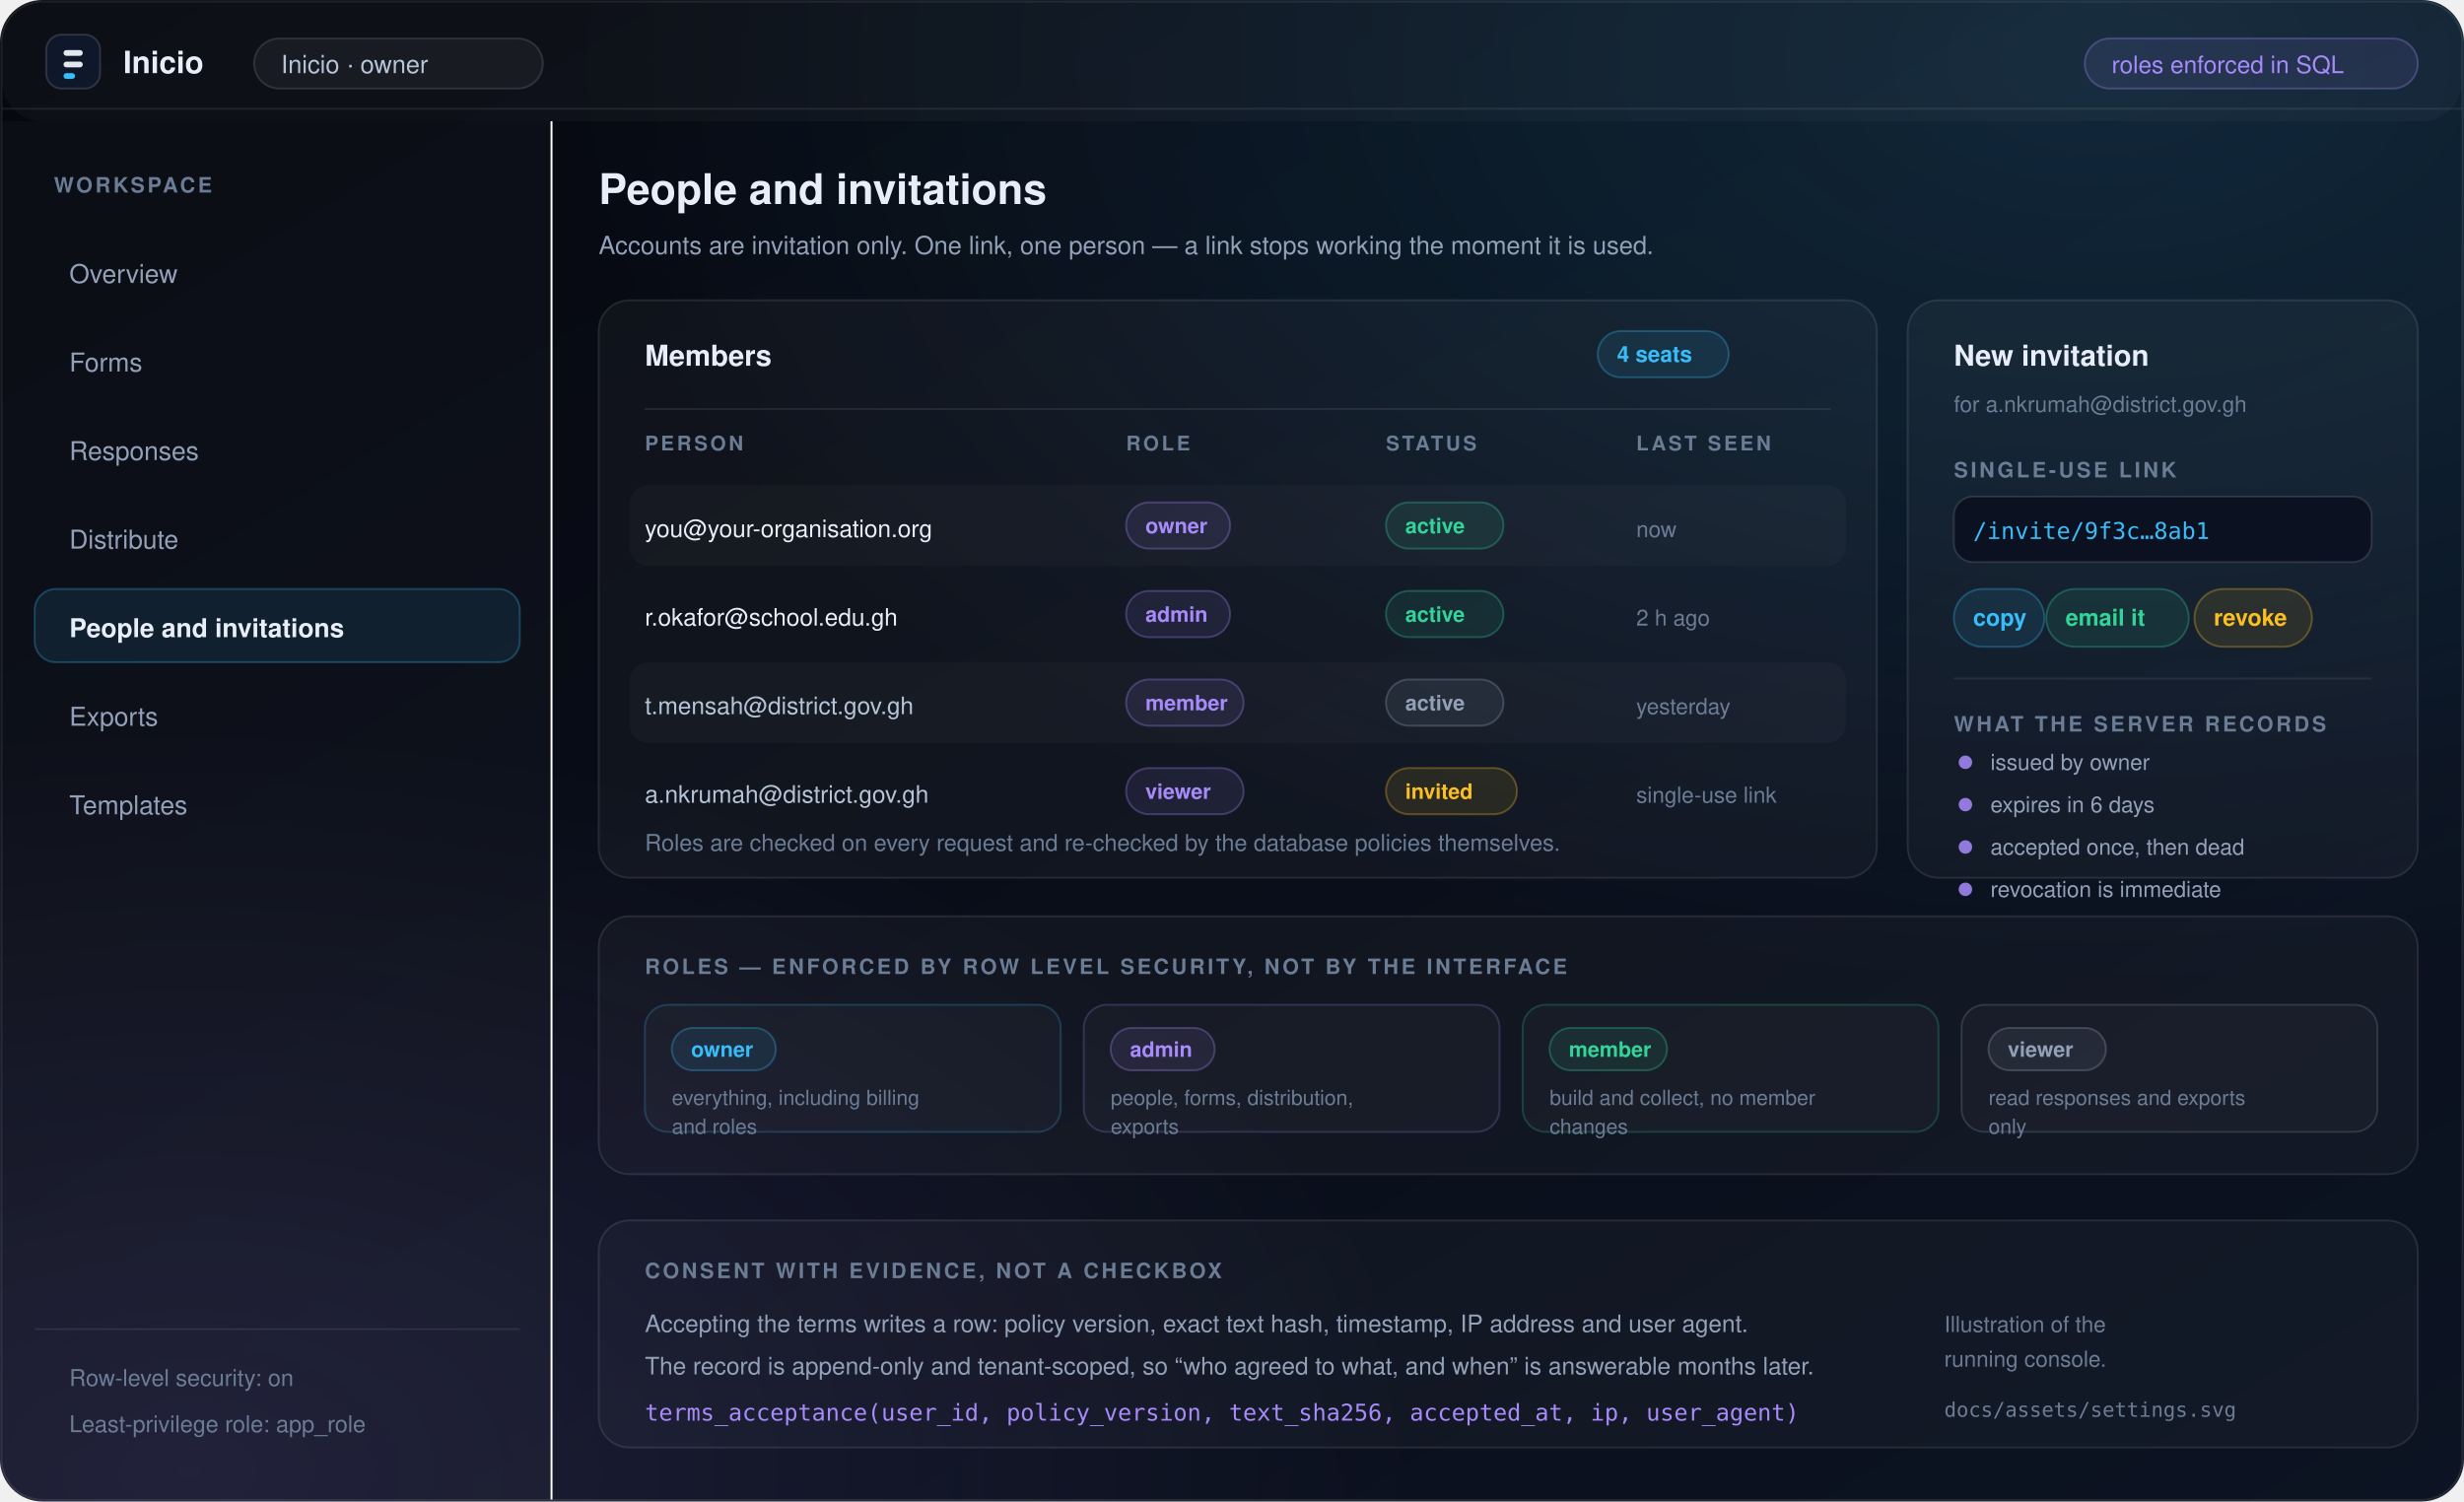
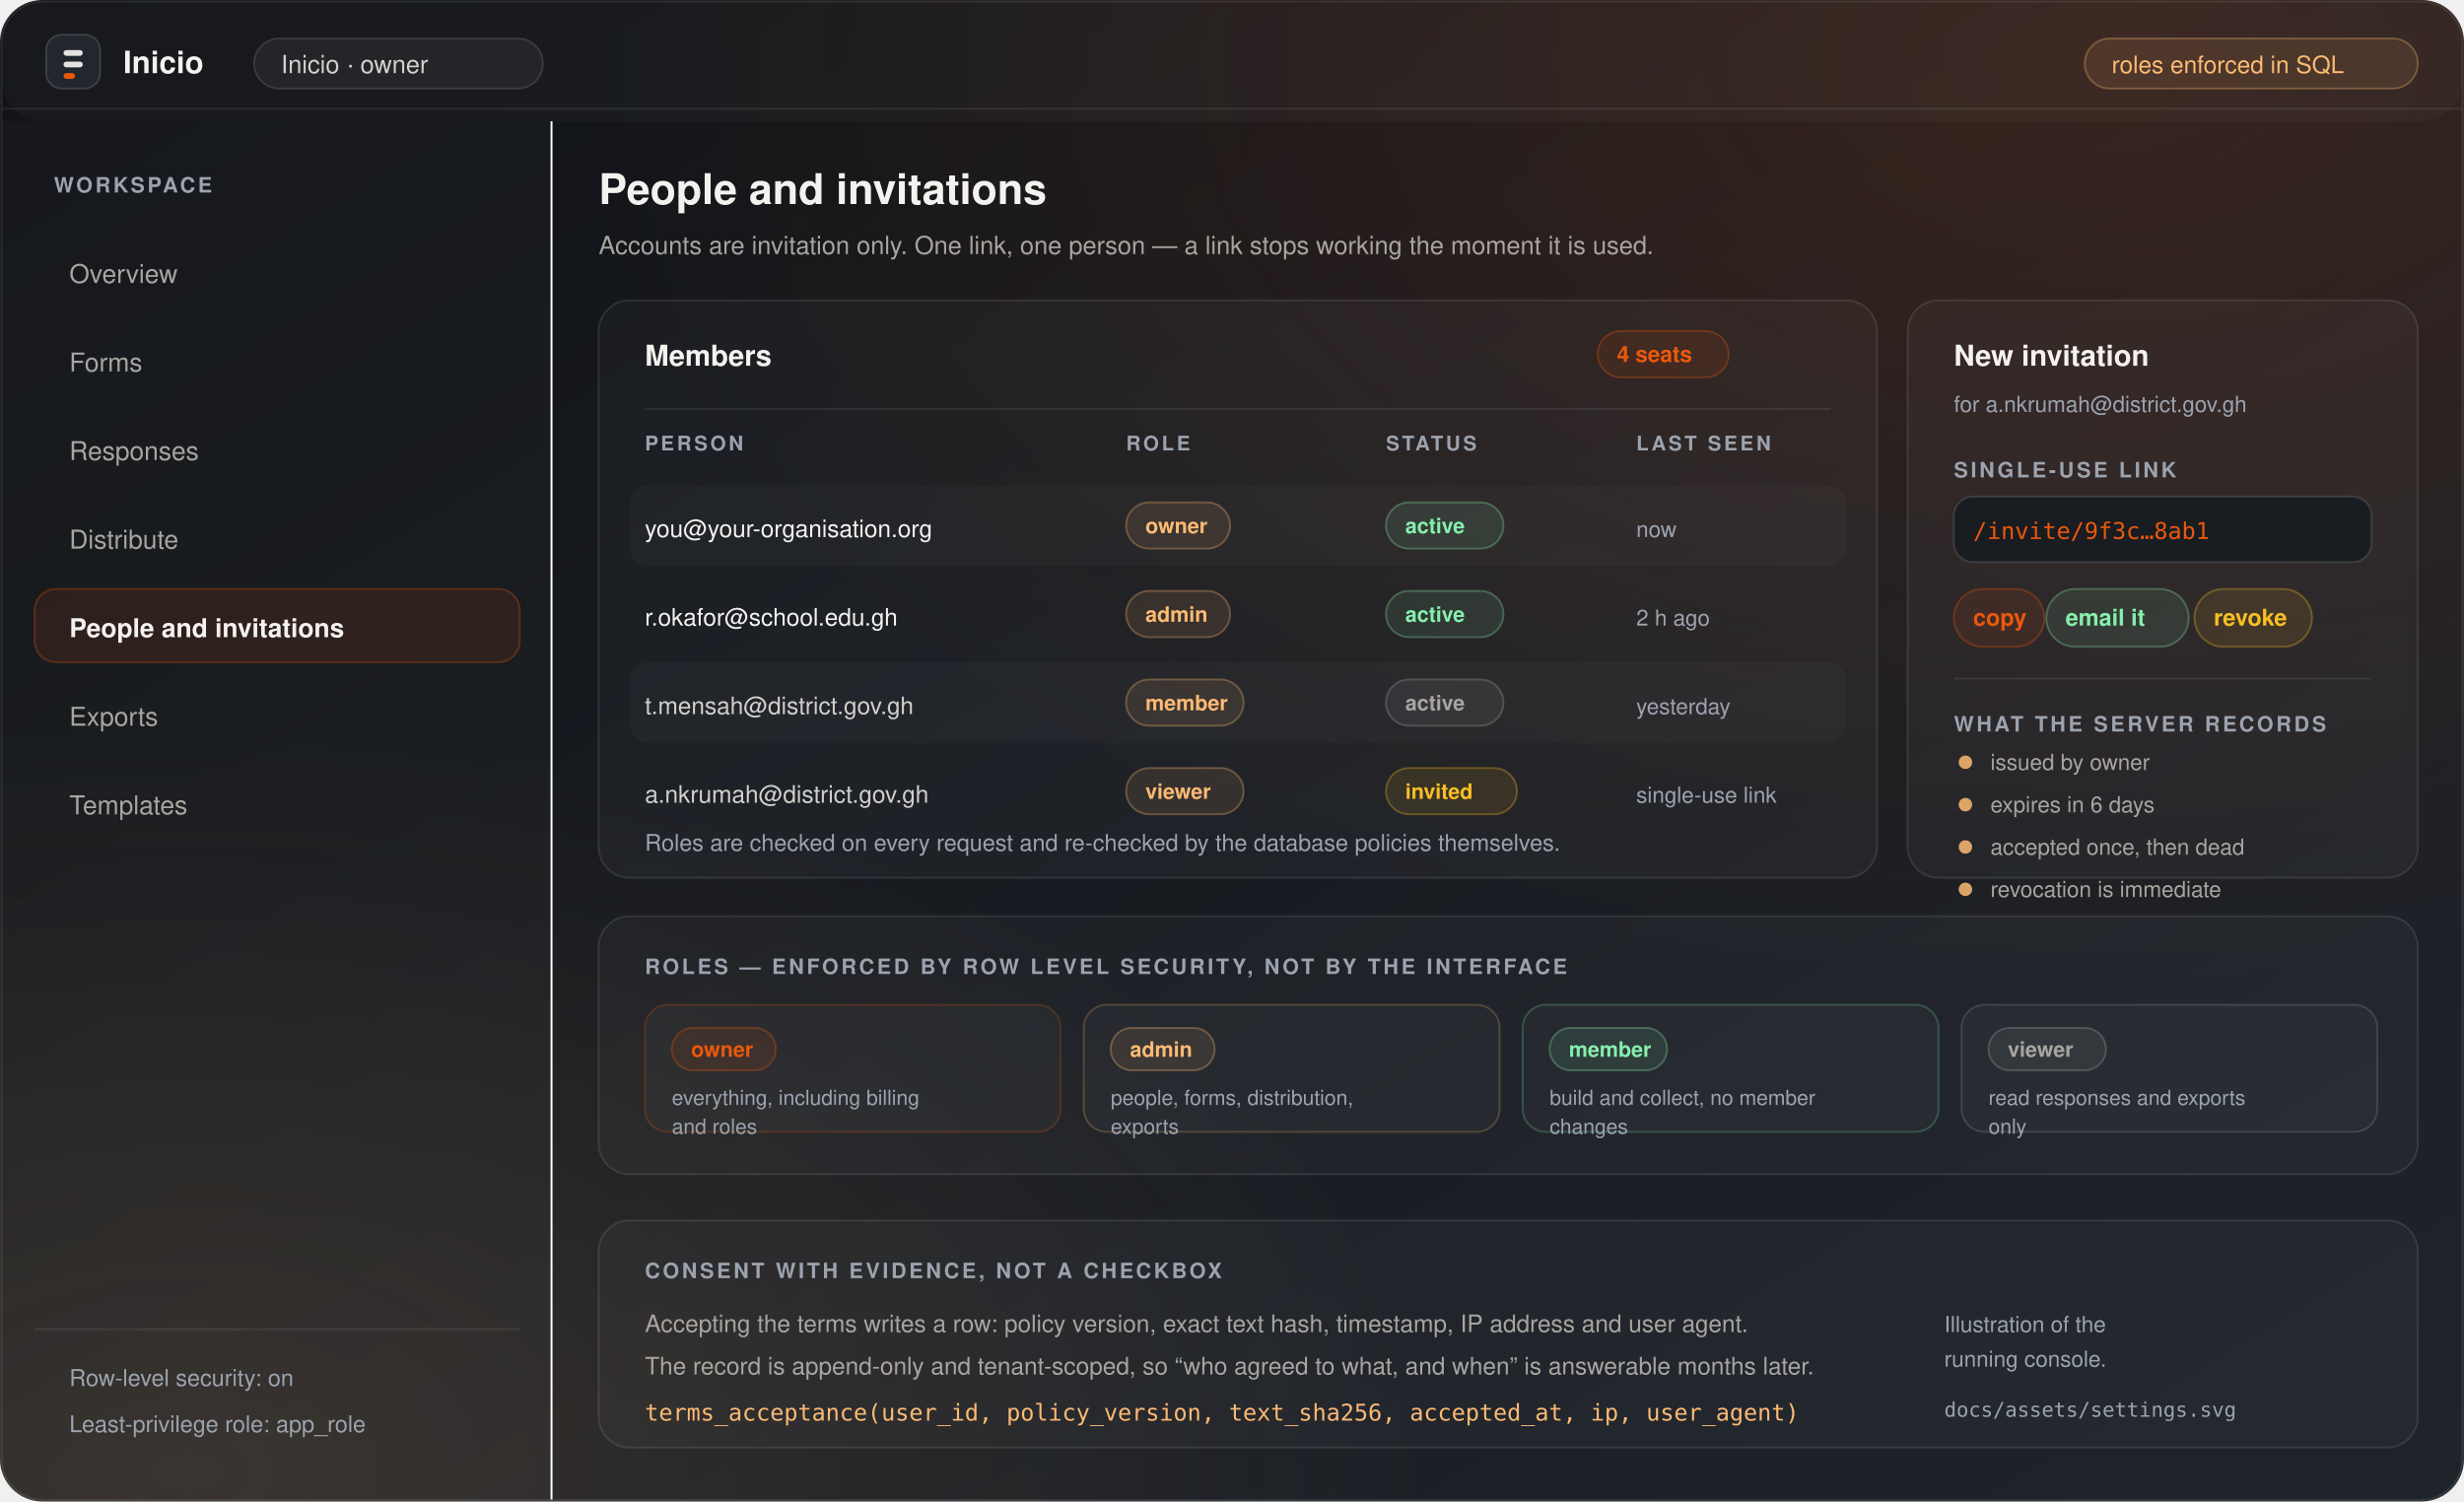
<svg xmlns="http://www.w3.org/2000/svg" viewBox="0 0 1280 780" width="1280" height="780" role="img" aria-label="The Inicio console, People and invitations: member roles, single-use invitation links, and the terms-evidence record">
  <defs>
    <linearGradient id="bg" x1="0" y1="0" x2="1" y2="1">
-       <stop offset="0" stop-color="#06080f" />
-       <stop offset="1" stop-color="#0c1322" />
+       <stop offset="0" stop-color="#101216" />
+       <stop offset="1" stop-color="#1f242b" />
    </linearGradient>
    <radialGradient id="glow" cx="0.85" cy="0.04" r="0.62">
-       <stop offset="0" stop-color="#38bdf8" stop-opacity="0.15" />
-       <stop offset="1" stop-color="#38bdf8" stop-opacity="0" />
+       <stop offset="0" stop-color="#ea580c" stop-opacity="0.15" />
+       <stop offset="1" stop-color="#ea580c" stop-opacity="0" />
    </radialGradient>
    <radialGradient id="glow2" cx="0.08" cy="0.98" r="0.5">
-       <stop offset="0" stop-color="#a78bfa" stop-opacity="0.13" />
-       <stop offset="1" stop-color="#a78bfa" stop-opacity="0" />
+       <stop offset="0" stop-color="#fdba74" stop-opacity="0.13" />
+       <stop offset="1" stop-color="#fdba74" stop-opacity="0" />
    </radialGradient>
  </defs>
  <rect width="1280" height="780" rx="22" fill="url(#bg)" />
  <rect width="1280" height="780" rx="22" fill="url(#glow)" />
  <rect width="1280" height="780" rx="22" fill="url(#glow2)" />
  <rect x="0.75" y="0.75" width="1278.5" height="778.5" rx="21.5" fill="none" stroke="#ffffff" stroke-opacity="0.10" />
  <g font-family="ui-sans-serif, -apple-system, 'Segoe UI', Helvetica, Arial, sans-serif">
    <rect x="1" y="1" width="1278" height="62" rx="21" fill="#ffffff" fill-opacity="0.03" />
    <rect x="1" y="56" width="1278" height="1" fill="#ffffff" fill-opacity="0.08" />
-     <rect x="24" y="18" width="28" height="28" rx="8" fill="#0f172a" stroke="#ffffff" stroke-opacity="0.14" />
-     <rect x="33" y="26" width="10" height="3" rx="1.5" fill="#e2e8f0" />
-     <rect x="33" y="32" width="10" height="3" rx="1.5" fill="#e2e8f0" />
-     <rect x="33" y="38" width="6" height="3" rx="1.5" fill="#38bdf8" />
-     <text x="64" y="38" font-size="16" font-weight="700" fill="#e8eef9">Inicio</text>
+     <rect x="24" y="18" width="28" height="28" rx="8" fill="#22262d" stroke="#ffffff" stroke-opacity="0.14" />
+     <rect x="33" y="26" width="10" height="3" rx="1.5" fill="#e5e3e0" />
+     <rect x="33" y="32" width="10" height="3" rx="1.5" fill="#e5e3e0" />
+     <rect x="33" y="38" width="6" height="3" rx="1.5" fill="#ea580c" />
+     <text x="64" y="38" font-size="16" font-weight="700" fill="#f4f2ef">Inicio</text>
    <rect x="132" y="20" width="150" height="26" rx="13" fill="#ffffff" fill-opacity="0.05" stroke="#ffffff" stroke-opacity="0.12" />
-     <text x="146" y="38" font-size="13" fill="#b6c4d8">Inicio · owner</text>
-     <rect x="1083" y="20" width="173" height="26" rx="13" fill="#a78bfa" fill-opacity="0.10" stroke="#a78bfa" stroke-opacity="0.30" />
-     <text x="1097" y="38" font-size="12.5" fill="#a78bfa">roles enforced in SQL</text>
+     <text x="146" y="38" font-size="13" fill="#d2d0cc">Inicio · owner</text>
+     <rect x="1083" y="20" width="173" height="26" rx="13" fill="#fdba74" fill-opacity="0.10" stroke="#fdba74" stroke-opacity="0.30" />
+     <text x="1097" y="38" font-size="12.5" fill="#fdba74">roles enforced in SQL</text>
    <rect x="1" y="63" width="286" height="716" fill="#ffffff" fill-opacity="0.02" />
    <rect x="286" y="63" width="1" height="716" fill="#ffffff" stroke-opacity="0.08" />
-     <text x="28" y="100" font-size="11" font-weight="700" letter-spacing="1.4" fill="#6b7c95">WORKSPACE</text>
-     <text x="36" y="147" font-size="13.5" fill="#93a1b8">Overview</text>
-     <text x="36" y="193" font-size="13.5" fill="#93a1b8">Forms</text>
-     <text x="36" y="239" font-size="13.5" fill="#93a1b8">Responses</text>
-     <text x="36" y="285" font-size="13.5" fill="#93a1b8">Distribute</text>
-     <rect x="18" y="306" width="252" height="38" rx="11" fill="#38bdf8" fill-opacity="0.10" stroke="#38bdf8" stroke-opacity="0.28" />
-     <text x="36" y="331" font-size="13.5" font-weight="600" fill="#e8eef9">People and invitations</text>
-     <text x="36" y="377" font-size="13.5" fill="#93a1b8">Exports</text>
-     <text x="36" y="423" font-size="13.5" fill="#93a1b8">Templates</text>
+     <text x="28" y="100" font-size="11" font-weight="700" letter-spacing="1.4" fill="#9ca3af">WORKSPACE</text>
+     <text x="36" y="147" font-size="13.5" fill="#a8a5a0">Overview</text>
+     <text x="36" y="193" font-size="13.5" fill="#a8a5a0">Forms</text>
+     <text x="36" y="239" font-size="13.5" fill="#a8a5a0">Responses</text>
+     <text x="36" y="285" font-size="13.5" fill="#a8a5a0">Distribute</text>
+     <rect x="18" y="306" width="252" height="38" rx="11" fill="#ea580c" fill-opacity="0.10" stroke="#ea580c" stroke-opacity="0.28" />
+     <text x="36" y="331" font-size="13.5" font-weight="600" fill="#f4f2ef">People and invitations</text>
+     <text x="36" y="377" font-size="13.5" fill="#a8a5a0">Exports</text>
+     <text x="36" y="423" font-size="13.5" fill="#a8a5a0">Templates</text>
    <rect x="18" y="690" width="252" height="1" fill="#ffffff" fill-opacity="0.08" />
-     <text x="36" y="720" font-size="12" fill="#6b7c95">Row-level security: on</text>
-     <text x="36" y="744" font-size="12" fill="#6b7c95">Least-privilege role: app_role</text>
-     <text x="311" y="106" font-size="22" font-weight="700" fill="#e8eef9">People and invitations</text>
-     <text x="311" y="132" font-size="13" font-weight="400" fill="#93a1b8">Accounts are invitation only. One link, one person — a link stops working the moment it is used.</text>
+     <text x="36" y="720" font-size="12" fill="#9ca3af">Row-level security: on</text>
+     <text x="36" y="744" font-size="12" fill="#9ca3af">Least-privilege role: app_role</text>
+     <text x="311" y="106" font-size="22" font-weight="700" fill="#f4f2ef">People and invitations</text>
+     <text x="311" y="132" font-size="13" font-weight="400" fill="#a8a5a0">Accounts are invitation only. One link, one person — a link stops working the moment it is used.</text>
    <rect x="311" y="156" width="664" height="300" rx="16" fill="#ffffff" fill-opacity="0.035" stroke="#ffffff" stroke-opacity="0.1" />
-     <text x="335" y="190" font-size="15" font-weight="700" fill="#e8eef9">Members</text>
-     <rect x="830" y="172" width="68" height="24" rx="12" fill="#38bdf8" fill-opacity="0.10" stroke="#38bdf8" stroke-opacity="0.30" />
-     <text x="840" y="188" font-size="11.5" font-weight="600" fill="#38bdf8">4 seats</text>
+     <text x="335" y="190" font-size="15" font-weight="700" fill="#f4f2ef">Members</text>
+     <rect x="830" y="172" width="68" height="24" rx="12" fill="#ea580c" fill-opacity="0.10" stroke="#ea580c" stroke-opacity="0.30" />
+     <text x="840" y="188" font-size="11.5" font-weight="600" fill="#ea580c">4 seats</text>
    <rect x="335" y="212" width="616" height="1" fill="#ffffff" fill-opacity="0.08" />
-     <text x="335" y="234" font-size="10.5" font-weight="700" letter-spacing="1.4" fill="#6b7c95">PERSON</text>
-     <text x="585" y="234" font-size="10.5" font-weight="700" letter-spacing="1.4" fill="#6b7c95">ROLE</text>
-     <text x="720" y="234" font-size="10.5" font-weight="700" letter-spacing="1.4" fill="#6b7c95">STATUS</text>
-     <text x="850" y="234" font-size="10.5" font-weight="700" letter-spacing="1.4" fill="#6b7c95">LAST SEEN</text>
+     <text x="335" y="234" font-size="10.5" font-weight="700" letter-spacing="1.4" fill="#9ca3af">PERSON</text>
+     <text x="585" y="234" font-size="10.5" font-weight="700" letter-spacing="1.4" fill="#9ca3af">ROLE</text>
+     <text x="720" y="234" font-size="10.5" font-weight="700" letter-spacing="1.4" fill="#9ca3af">STATUS</text>
+     <text x="850" y="234" font-size="10.5" font-weight="700" letter-spacing="1.4" fill="#9ca3af">LAST SEEN</text>
    <rect x="327" y="252" width="632" height="42" rx="10" fill="#ffffff" fill-opacity="0.025" />
-     <text x="335" y="279" font-size="12.5" font-weight="400" fill="#e8eef9">you@your-organisation.org</text>
-     <rect x="585" y="261" width="54" height="24" rx="12" fill="#a78bfa" fill-opacity="0.10" stroke="#a78bfa" stroke-opacity="0.30" />
-     <text x="595" y="277" font-size="11" font-weight="600" fill="#a78bfa">owner</text>
-     <rect x="720" y="261" width="61" height="24" rx="12" fill="#34d399" fill-opacity="0.10" stroke="#34d399" stroke-opacity="0.30" />
-     <text x="730" y="277" font-size="11" font-weight="600" fill="#34d399">active</text>
-     <text x="850" y="279" font-size="11.5" font-weight="400" fill="#6b7c95">now</text>
-     <text x="335" y="325" font-size="12.5" font-weight="400" fill="#e8eef9">r.okafor@school.edu.gh</text>
-     <rect x="585" y="307" width="54" height="24" rx="12" fill="#a78bfa" fill-opacity="0.10" stroke="#a78bfa" stroke-opacity="0.30" />
-     <text x="595" y="323" font-size="11" font-weight="600" fill="#a78bfa">admin</text>
-     <rect x="720" y="307" width="61" height="24" rx="12" fill="#34d399" fill-opacity="0.10" stroke="#34d399" stroke-opacity="0.30" />
-     <text x="730" y="323" font-size="11" font-weight="600" fill="#34d399">active</text>
-     <text x="850" y="325" font-size="11.5" font-weight="400" fill="#6b7c95">2 h ago</text>
+     <text x="335" y="279" font-size="12.5" font-weight="400" fill="#f4f2ef">you@your-organisation.org</text>
+     <rect x="585" y="261" width="54" height="24" rx="12" fill="#fdba74" fill-opacity="0.10" stroke="#fdba74" stroke-opacity="0.30" />
+     <text x="595" y="277" font-size="11" font-weight="600" fill="#fdba74">owner</text>
+     <rect x="720" y="261" width="61" height="24" rx="12" fill="#86efac" fill-opacity="0.10" stroke="#86efac" stroke-opacity="0.30" />
+     <text x="730" y="277" font-size="11" font-weight="600" fill="#86efac">active</text>
+     <text x="850" y="279" font-size="11.5" font-weight="400" fill="#9ca3af">now</text>
+     <text x="335" y="325" font-size="12.5" font-weight="400" fill="#f4f2ef">r.okafor@school.edu.gh</text>
+     <rect x="585" y="307" width="54" height="24" rx="12" fill="#fdba74" fill-opacity="0.10" stroke="#fdba74" stroke-opacity="0.30" />
+     <text x="595" y="323" font-size="11" font-weight="600" fill="#fdba74">admin</text>
+     <rect x="720" y="307" width="61" height="24" rx="12" fill="#86efac" fill-opacity="0.10" stroke="#86efac" stroke-opacity="0.30" />
+     <text x="730" y="323" font-size="11" font-weight="600" fill="#86efac">active</text>
+     <text x="850" y="325" font-size="11.5" font-weight="400" fill="#9ca3af">2 h ago</text>
    <rect x="327" y="344" width="632" height="42" rx="10" fill="#ffffff" fill-opacity="0.025" />
-     <text x="335" y="371" font-size="12.5" font-weight="400" fill="#b6c4d8">t.mensah@district.gov.gh</text>
-     <rect x="585" y="353" width="61" height="24" rx="12" fill="#a78bfa" fill-opacity="0.10" stroke="#a78bfa" stroke-opacity="0.30" />
-     <text x="595" y="369" font-size="11" font-weight="600" fill="#a78bfa">member</text>
-     <rect x="720" y="353" width="61" height="24" rx="12" fill="#93a1b8" fill-opacity="0.10" stroke="#93a1b8" stroke-opacity="0.30" />
-     <text x="730" y="369" font-size="11" font-weight="600" fill="#93a1b8">active</text>
-     <text x="850" y="371" font-size="11.5" font-weight="400" fill="#6b7c95">yesterday</text>
-     <text x="335" y="417" font-size="12.5" font-weight="400" fill="#b6c4d8">a.nkrumah@district.gov.gh</text>
-     <rect x="585" y="399" width="61" height="24" rx="12" fill="#a78bfa" fill-opacity="0.10" stroke="#a78bfa" stroke-opacity="0.30" />
-     <text x="595" y="415" font-size="11" font-weight="600" fill="#a78bfa">viewer</text>
+     <text x="335" y="371" font-size="12.5" font-weight="400" fill="#d2d0cc">t.mensah@district.gov.gh</text>
+     <rect x="585" y="353" width="61" height="24" rx="12" fill="#fdba74" fill-opacity="0.10" stroke="#fdba74" stroke-opacity="0.30" />
+     <text x="595" y="369" font-size="11" font-weight="600" fill="#fdba74">member</text>
+     <rect x="720" y="353" width="61" height="24" rx="12" fill="#a8a5a0" fill-opacity="0.10" stroke="#a8a5a0" stroke-opacity="0.30" />
+     <text x="730" y="369" font-size="11" font-weight="600" fill="#a8a5a0">active</text>
+     <text x="850" y="371" font-size="11.5" font-weight="400" fill="#9ca3af">yesterday</text>
+     <text x="335" y="417" font-size="12.5" font-weight="400" fill="#d2d0cc">a.nkrumah@district.gov.gh</text>
+     <rect x="585" y="399" width="61" height="24" rx="12" fill="#fdba74" fill-opacity="0.10" stroke="#fdba74" stroke-opacity="0.30" />
+     <text x="595" y="415" font-size="11" font-weight="600" fill="#fdba74">viewer</text>
    <rect x="720" y="399" width="68" height="24" rx="12" fill="#fbbf24" fill-opacity="0.10" stroke="#fbbf24" stroke-opacity="0.30" />
    <text x="730" y="415" font-size="11" font-weight="600" fill="#fbbf24">invited</text>
-     <text x="850" y="417" font-size="11.5" font-weight="400" fill="#6b7c95">single-use link</text>
-     <text x="335" y="442" font-size="12" font-weight="400" fill="#6b7c95">Roles are checked on every request and re-checked by the database policies themselves.</text>
+     <text x="850" y="417" font-size="11.5" font-weight="400" fill="#9ca3af">single-use link</text>
+     <text x="335" y="442" font-size="12" font-weight="400" fill="#9ca3af">Roles are checked on every request and re-checked by the database policies themselves.</text>
    <rect x="991" y="156" width="265" height="300" rx="16" fill="#ffffff" fill-opacity="0.035" stroke="#ffffff" stroke-opacity="0.1" />
-     <text x="1015" y="190" font-size="15" font-weight="700" fill="#e8eef9">New invitation</text>
-     <text x="1015" y="214" font-size="11.5" font-weight="400" fill="#6b7c95">for a.nkrumah@district.gov.gh</text>
-     <text x="1015" y="248" font-size="11" font-weight="700" letter-spacing="1.4" fill="#6b7c95">SINGLE-USE LINK</text>
-     <rect x="1015" y="258" width="217" height="34" rx="10" fill="#0b1120" stroke="#ffffff" stroke-opacity="0.12" />
-     <text x="1025" y="280" font-size="12" font-weight="500" fill="#38bdf8" font-family="ui-monospace, SFMono-Regular, Menlo, Consolas, monospace">/invite/9f3c…8ab1</text>
-     <rect x="1015" y="306" width="47" height="30" rx="15" fill="#38bdf8" fill-opacity="0.10" stroke="#38bdf8" stroke-opacity="0.30" />
-     <text x="1025" y="325" font-size="12" font-weight="600" fill="#38bdf8">copy</text>
-     <rect x="1063" y="306" width="74" height="30" rx="15" fill="#34d399" fill-opacity="0.10" stroke="#34d399" stroke-opacity="0.30" />
-     <text x="1073" y="325" font-size="12" font-weight="600" fill="#34d399">email it</text>
+     <text x="1015" y="190" font-size="15" font-weight="700" fill="#f4f2ef">New invitation</text>
+     <text x="1015" y="214" font-size="11.5" font-weight="400" fill="#9ca3af">for a.nkrumah@district.gov.gh</text>
+     <text x="1015" y="248" font-size="11" font-weight="700" letter-spacing="1.4" fill="#9ca3af">SINGLE-USE LINK</text>
+     <rect x="1015" y="258" width="217" height="34" rx="10" fill="#191c21" stroke="#ffffff" stroke-opacity="0.12" />
+     <text x="1025" y="280" font-size="12" font-weight="500" fill="#ea580c" font-family="ui-monospace, SFMono-Regular, Menlo, Consolas, monospace">/invite/9f3c…8ab1</text>
+     <rect x="1015" y="306" width="47" height="30" rx="15" fill="#ea580c" fill-opacity="0.10" stroke="#ea580c" stroke-opacity="0.30" />
+     <text x="1025" y="325" font-size="12" font-weight="600" fill="#ea580c">copy</text>
+     <rect x="1063" y="306" width="74" height="30" rx="15" fill="#86efac" fill-opacity="0.10" stroke="#86efac" stroke-opacity="0.30" />
+     <text x="1073" y="325" font-size="12" font-weight="600" fill="#86efac">email it</text>
    <rect x="1140" y="306" width="61" height="30" rx="15" fill="#fbbf24" fill-opacity="0.10" stroke="#fbbf24" stroke-opacity="0.30" />
    <text x="1150" y="325" font-size="12" font-weight="600" fill="#fbbf24">revoke</text>
    <rect x="1015" y="352" width="217" height="1" fill="#ffffff" fill-opacity="0.08" />
-     <text x="1015" y="380" font-size="11" font-weight="700" letter-spacing="1.4" fill="#6b7c95">WHAT THE SERVER RECORDS</text>
-     <circle cx="1021" cy="396" r="3.5" fill="#a78bfa" fill-opacity="0.85" />
-     <text x="1034" y="400" font-size="11.5" font-weight="400" fill="#93a1b8">issued by owner</text>
-     <circle cx="1021" cy="418" r="3.5" fill="#a78bfa" fill-opacity="0.85" />
-     <text x="1034" y="422" font-size="11.5" font-weight="400" fill="#93a1b8">expires in 6 days</text>
-     <circle cx="1021" cy="440" r="3.5" fill="#a78bfa" fill-opacity="0.85" />
-     <text x="1034" y="444" font-size="11.5" font-weight="400" fill="#93a1b8">accepted once, then dead</text>
-     <circle cx="1021" cy="462" r="3.5" fill="#a78bfa" fill-opacity="0.85" />
-     <text x="1034" y="466" font-size="11.5" font-weight="400" fill="#93a1b8">revocation is immediate</text>
+     <text x="1015" y="380" font-size="11" font-weight="700" letter-spacing="1.4" fill="#9ca3af">WHAT THE SERVER RECORDS</text>
+     <circle cx="1021" cy="396" r="3.5" fill="#fdba74" fill-opacity="0.85" />
+     <text x="1034" y="400" font-size="11.5" font-weight="400" fill="#a8a5a0">issued by owner</text>
+     <circle cx="1021" cy="418" r="3.5" fill="#fdba74" fill-opacity="0.85" />
+     <text x="1034" y="422" font-size="11.5" font-weight="400" fill="#a8a5a0">expires in 6 days</text>
+     <circle cx="1021" cy="440" r="3.5" fill="#fdba74" fill-opacity="0.85" />
+     <text x="1034" y="444" font-size="11.5" font-weight="400" fill="#a8a5a0">accepted once, then dead</text>
+     <circle cx="1021" cy="462" r="3.5" fill="#fdba74" fill-opacity="0.85" />
+     <text x="1034" y="466" font-size="11.5" font-weight="400" fill="#a8a5a0">revocation is immediate</text>
    <rect x="311" y="476" width="945" height="134" rx="16" fill="#ffffff" fill-opacity="0.03" stroke="#ffffff" stroke-opacity="0.1" />
-     <text x="335" y="506" font-size="11" font-weight="700" letter-spacing="1.4" fill="#6b7c95">ROLES — ENFORCED BY ROW LEVEL SECURITY, NOT BY THE INTERFACE</text>
-     <rect x="335" y="522" width="216" height="66" rx="12" fill="#ffffff" fill-opacity="0.03" stroke="#38bdf8" stroke-opacity="0.22" />
-     <rect x="349" y="534" width="54" height="22" rx="11" fill="#38bdf8" fill-opacity="0.10" stroke="#38bdf8" stroke-opacity="0.30" />
-     <text x="359" y="549" font-size="11" font-weight="600" fill="#38bdf8">owner</text>
-     <text x="349" y="574" font-size="10.8" font-weight="400" fill="#6b7c95">everything, including billing</text>
-     <text x="349" y="589" font-size="10.8" font-weight="400" fill="#6b7c95">and roles</text>
-     <rect x="563" y="522" width="216" height="66" rx="12" fill="#ffffff" fill-opacity="0.03" stroke="#a78bfa" stroke-opacity="0.22" />
-     <rect x="577" y="534" width="54" height="22" rx="11" fill="#a78bfa" fill-opacity="0.10" stroke="#a78bfa" stroke-opacity="0.30" />
-     <text x="587" y="549" font-size="11" font-weight="600" fill="#a78bfa">admin</text>
-     <text x="577" y="574" font-size="10.8" font-weight="400" fill="#6b7c95">people, forms, distribution,</text>
-     <text x="577" y="589" font-size="10.8" font-weight="400" fill="#6b7c95">exports</text>
-     <rect x="791" y="522" width="216" height="66" rx="12" fill="#ffffff" fill-opacity="0.03" stroke="#34d399" stroke-opacity="0.22" />
-     <rect x="805" y="534" width="61" height="22" rx="11" fill="#34d399" fill-opacity="0.10" stroke="#34d399" stroke-opacity="0.30" />
-     <text x="815" y="549" font-size="11" font-weight="600" fill="#34d399">member</text>
-     <text x="805" y="574" font-size="10.8" font-weight="400" fill="#6b7c95">build and collect, no member</text>
-     <text x="805" y="589" font-size="10.8" font-weight="400" fill="#6b7c95">changes</text>
-     <rect x="1019" y="522" width="216" height="66" rx="12" fill="#ffffff" fill-opacity="0.03" stroke="#93a1b8" stroke-opacity="0.22" />
-     <rect x="1033" y="534" width="61" height="22" rx="11" fill="#93a1b8" fill-opacity="0.10" stroke="#93a1b8" stroke-opacity="0.30" />
-     <text x="1043" y="549" font-size="11" font-weight="600" fill="#93a1b8">viewer</text>
-     <text x="1033" y="574" font-size="10.8" font-weight="400" fill="#6b7c95">read responses and exports</text>
-     <text x="1033" y="589" font-size="10.8" font-weight="400" fill="#6b7c95">only</text>
+     <text x="335" y="506" font-size="11" font-weight="700" letter-spacing="1.4" fill="#9ca3af">ROLES — ENFORCED BY ROW LEVEL SECURITY, NOT BY THE INTERFACE</text>
+     <rect x="335" y="522" width="216" height="66" rx="12" fill="#ffffff" fill-opacity="0.03" stroke="#ea580c" stroke-opacity="0.22" />
+     <rect x="349" y="534" width="54" height="22" rx="11" fill="#ea580c" fill-opacity="0.10" stroke="#ea580c" stroke-opacity="0.30" />
+     <text x="359" y="549" font-size="11" font-weight="600" fill="#ea580c">owner</text>
+     <text x="349" y="574" font-size="10.8" font-weight="400" fill="#9ca3af">everything, including billing</text>
+     <text x="349" y="589" font-size="10.8" font-weight="400" fill="#9ca3af">and roles</text>
+     <rect x="563" y="522" width="216" height="66" rx="12" fill="#ffffff" fill-opacity="0.03" stroke="#fdba74" stroke-opacity="0.22" />
+     <rect x="577" y="534" width="54" height="22" rx="11" fill="#fdba74" fill-opacity="0.10" stroke="#fdba74" stroke-opacity="0.30" />
+     <text x="587" y="549" font-size="11" font-weight="600" fill="#fdba74">admin</text>
+     <text x="577" y="574" font-size="10.8" font-weight="400" fill="#9ca3af">people, forms, distribution,</text>
+     <text x="577" y="589" font-size="10.8" font-weight="400" fill="#9ca3af">exports</text>
+     <rect x="791" y="522" width="216" height="66" rx="12" fill="#ffffff" fill-opacity="0.03" stroke="#86efac" stroke-opacity="0.22" />
+     <rect x="805" y="534" width="61" height="22" rx="11" fill="#86efac" fill-opacity="0.10" stroke="#86efac" stroke-opacity="0.30" />
+     <text x="815" y="549" font-size="11" font-weight="600" fill="#86efac">member</text>
+     <text x="805" y="574" font-size="10.8" font-weight="400" fill="#9ca3af">build and collect, no member</text>
+     <text x="805" y="589" font-size="10.8" font-weight="400" fill="#9ca3af">changes</text>
+     <rect x="1019" y="522" width="216" height="66" rx="12" fill="#ffffff" fill-opacity="0.03" stroke="#a8a5a0" stroke-opacity="0.22" />
+     <rect x="1033" y="534" width="61" height="22" rx="11" fill="#a8a5a0" fill-opacity="0.10" stroke="#a8a5a0" stroke-opacity="0.30" />
+     <text x="1043" y="549" font-size="11" font-weight="600" fill="#a8a5a0">viewer</text>
+     <text x="1033" y="574" font-size="10.8" font-weight="400" fill="#9ca3af">read responses and exports</text>
+     <text x="1033" y="589" font-size="10.8" font-weight="400" fill="#9ca3af">only</text>
    <rect x="311" y="634" width="945" height="118" rx="16" fill="#ffffff" fill-opacity="0.03" stroke="#ffffff" stroke-opacity="0.1" />
-     <text x="335" y="664" font-size="11" font-weight="700" letter-spacing="1.4" fill="#6b7c95">CONSENT WITH EVIDENCE, NOT A CHECKBOX</text>
-     <text x="335" y="692" font-size="12.5" font-weight="400" fill="#93a1b8">Accepting the terms writes a row: policy version, exact text hash, timestamp, IP address and user agent.</text>
-     <text x="335" y="714" font-size="12.5" font-weight="400" fill="#93a1b8">The record is append-only and tenant-scoped, so “who agreed to what, and when” is answerable months later.</text>
-     <text x="335" y="738" font-size="12" font-weight="500" fill="#a78bfa" font-family="ui-monospace, SFMono-Regular, Menlo, Consolas, monospace">terms_acceptance(user_id, policy_version, text_sha256, accepted_at, ip, user_agent)</text>
-     <text x="1010" y="692" font-size="11.5" font-weight="400" fill="#6b7c95">Illustration of the</text>
-     <text x="1010" y="710" font-size="11.5" font-weight="400" fill="#6b7c95">running console.</text>
-     <text x="1010" y="736" font-size="10.5" font-weight="400" fill="#6b7c95" font-family="ui-monospace, SFMono-Regular, Menlo, Consolas, monospace">docs/assets/settings.svg</text>
+     <text x="335" y="664" font-size="11" font-weight="700" letter-spacing="1.4" fill="#9ca3af">CONSENT WITH EVIDENCE, NOT A CHECKBOX</text>
+     <text x="335" y="692" font-size="12.5" font-weight="400" fill="#a8a5a0">Accepting the terms writes a row: policy version, exact text hash, timestamp, IP address and user agent.</text>
+     <text x="335" y="714" font-size="12.5" font-weight="400" fill="#a8a5a0">The record is append-only and tenant-scoped, so “who agreed to what, and when” is answerable months later.</text>
+     <text x="335" y="738" font-size="12" font-weight="500" fill="#fdba74" font-family="ui-monospace, SFMono-Regular, Menlo, Consolas, monospace">terms_acceptance(user_id, policy_version, text_sha256, accepted_at, ip, user_agent)</text>
+     <text x="1010" y="692" font-size="11.5" font-weight="400" fill="#9ca3af">Illustration of the</text>
+     <text x="1010" y="710" font-size="11.5" font-weight="400" fill="#9ca3af">running console.</text>
+     <text x="1010" y="736" font-size="10.5" font-weight="400" fill="#9ca3af" font-family="ui-monospace, SFMono-Regular, Menlo, Consolas, monospace">docs/assets/settings.svg</text>
  </g>
</svg>
